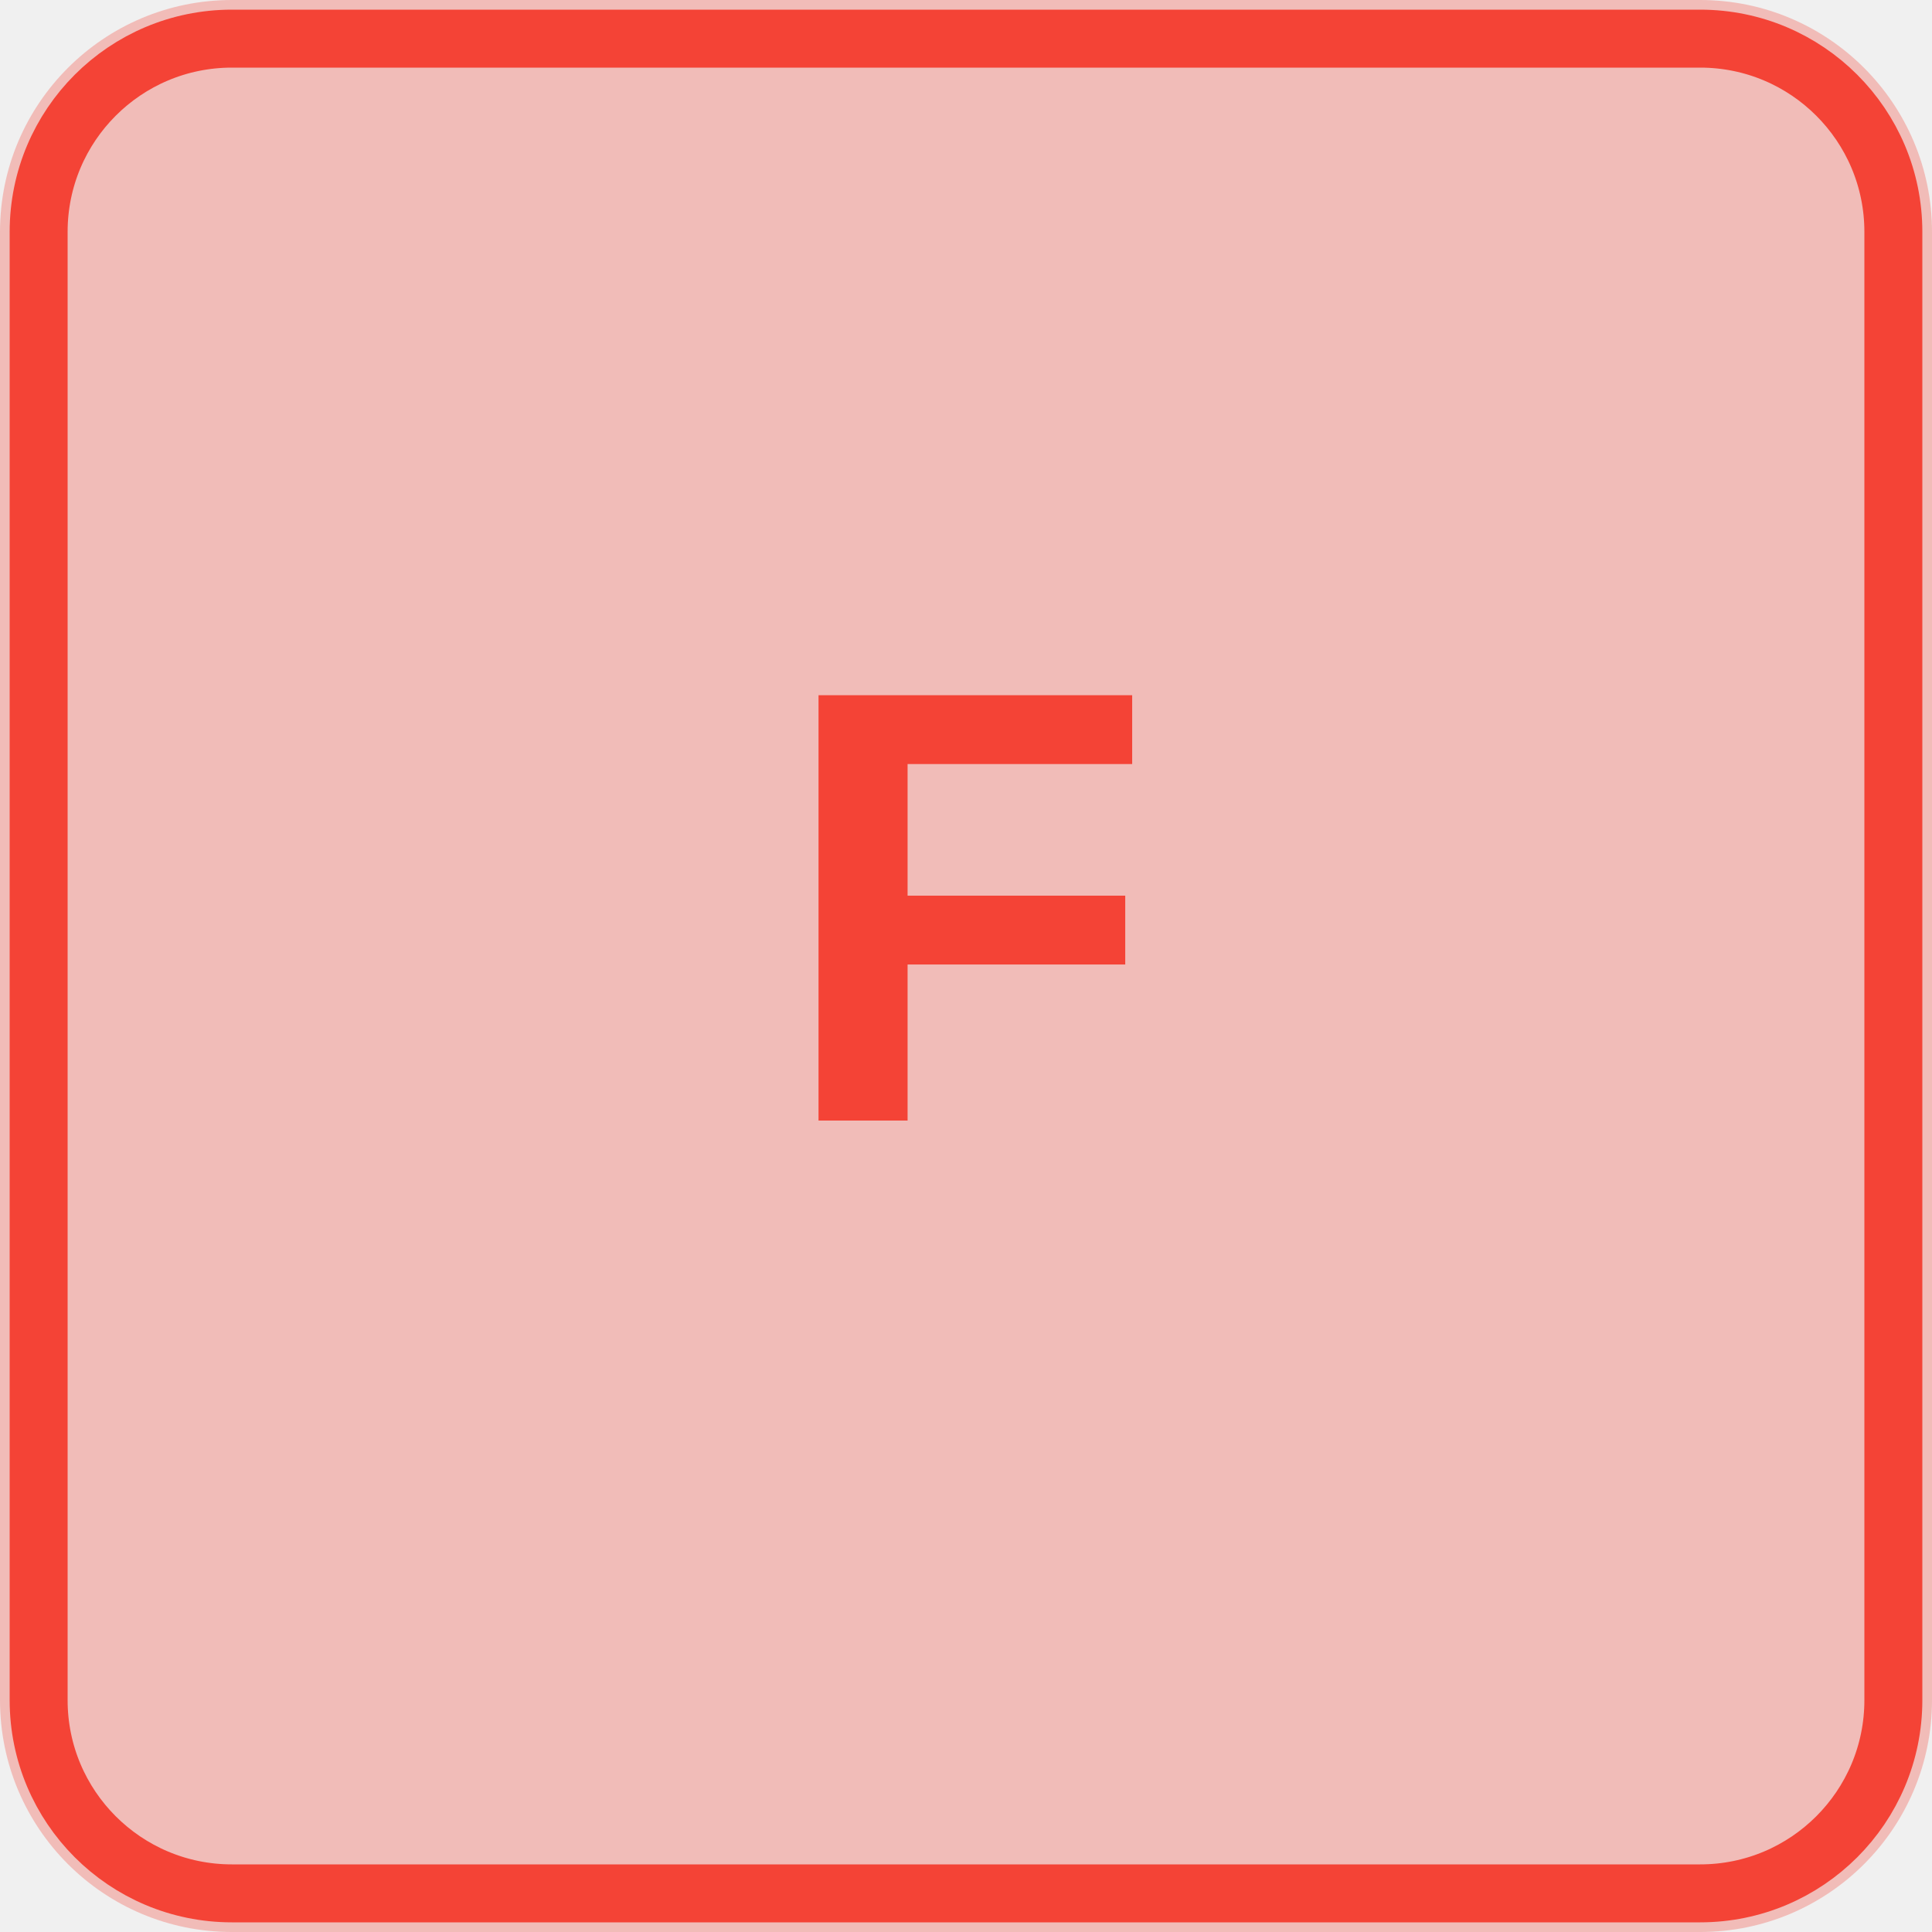
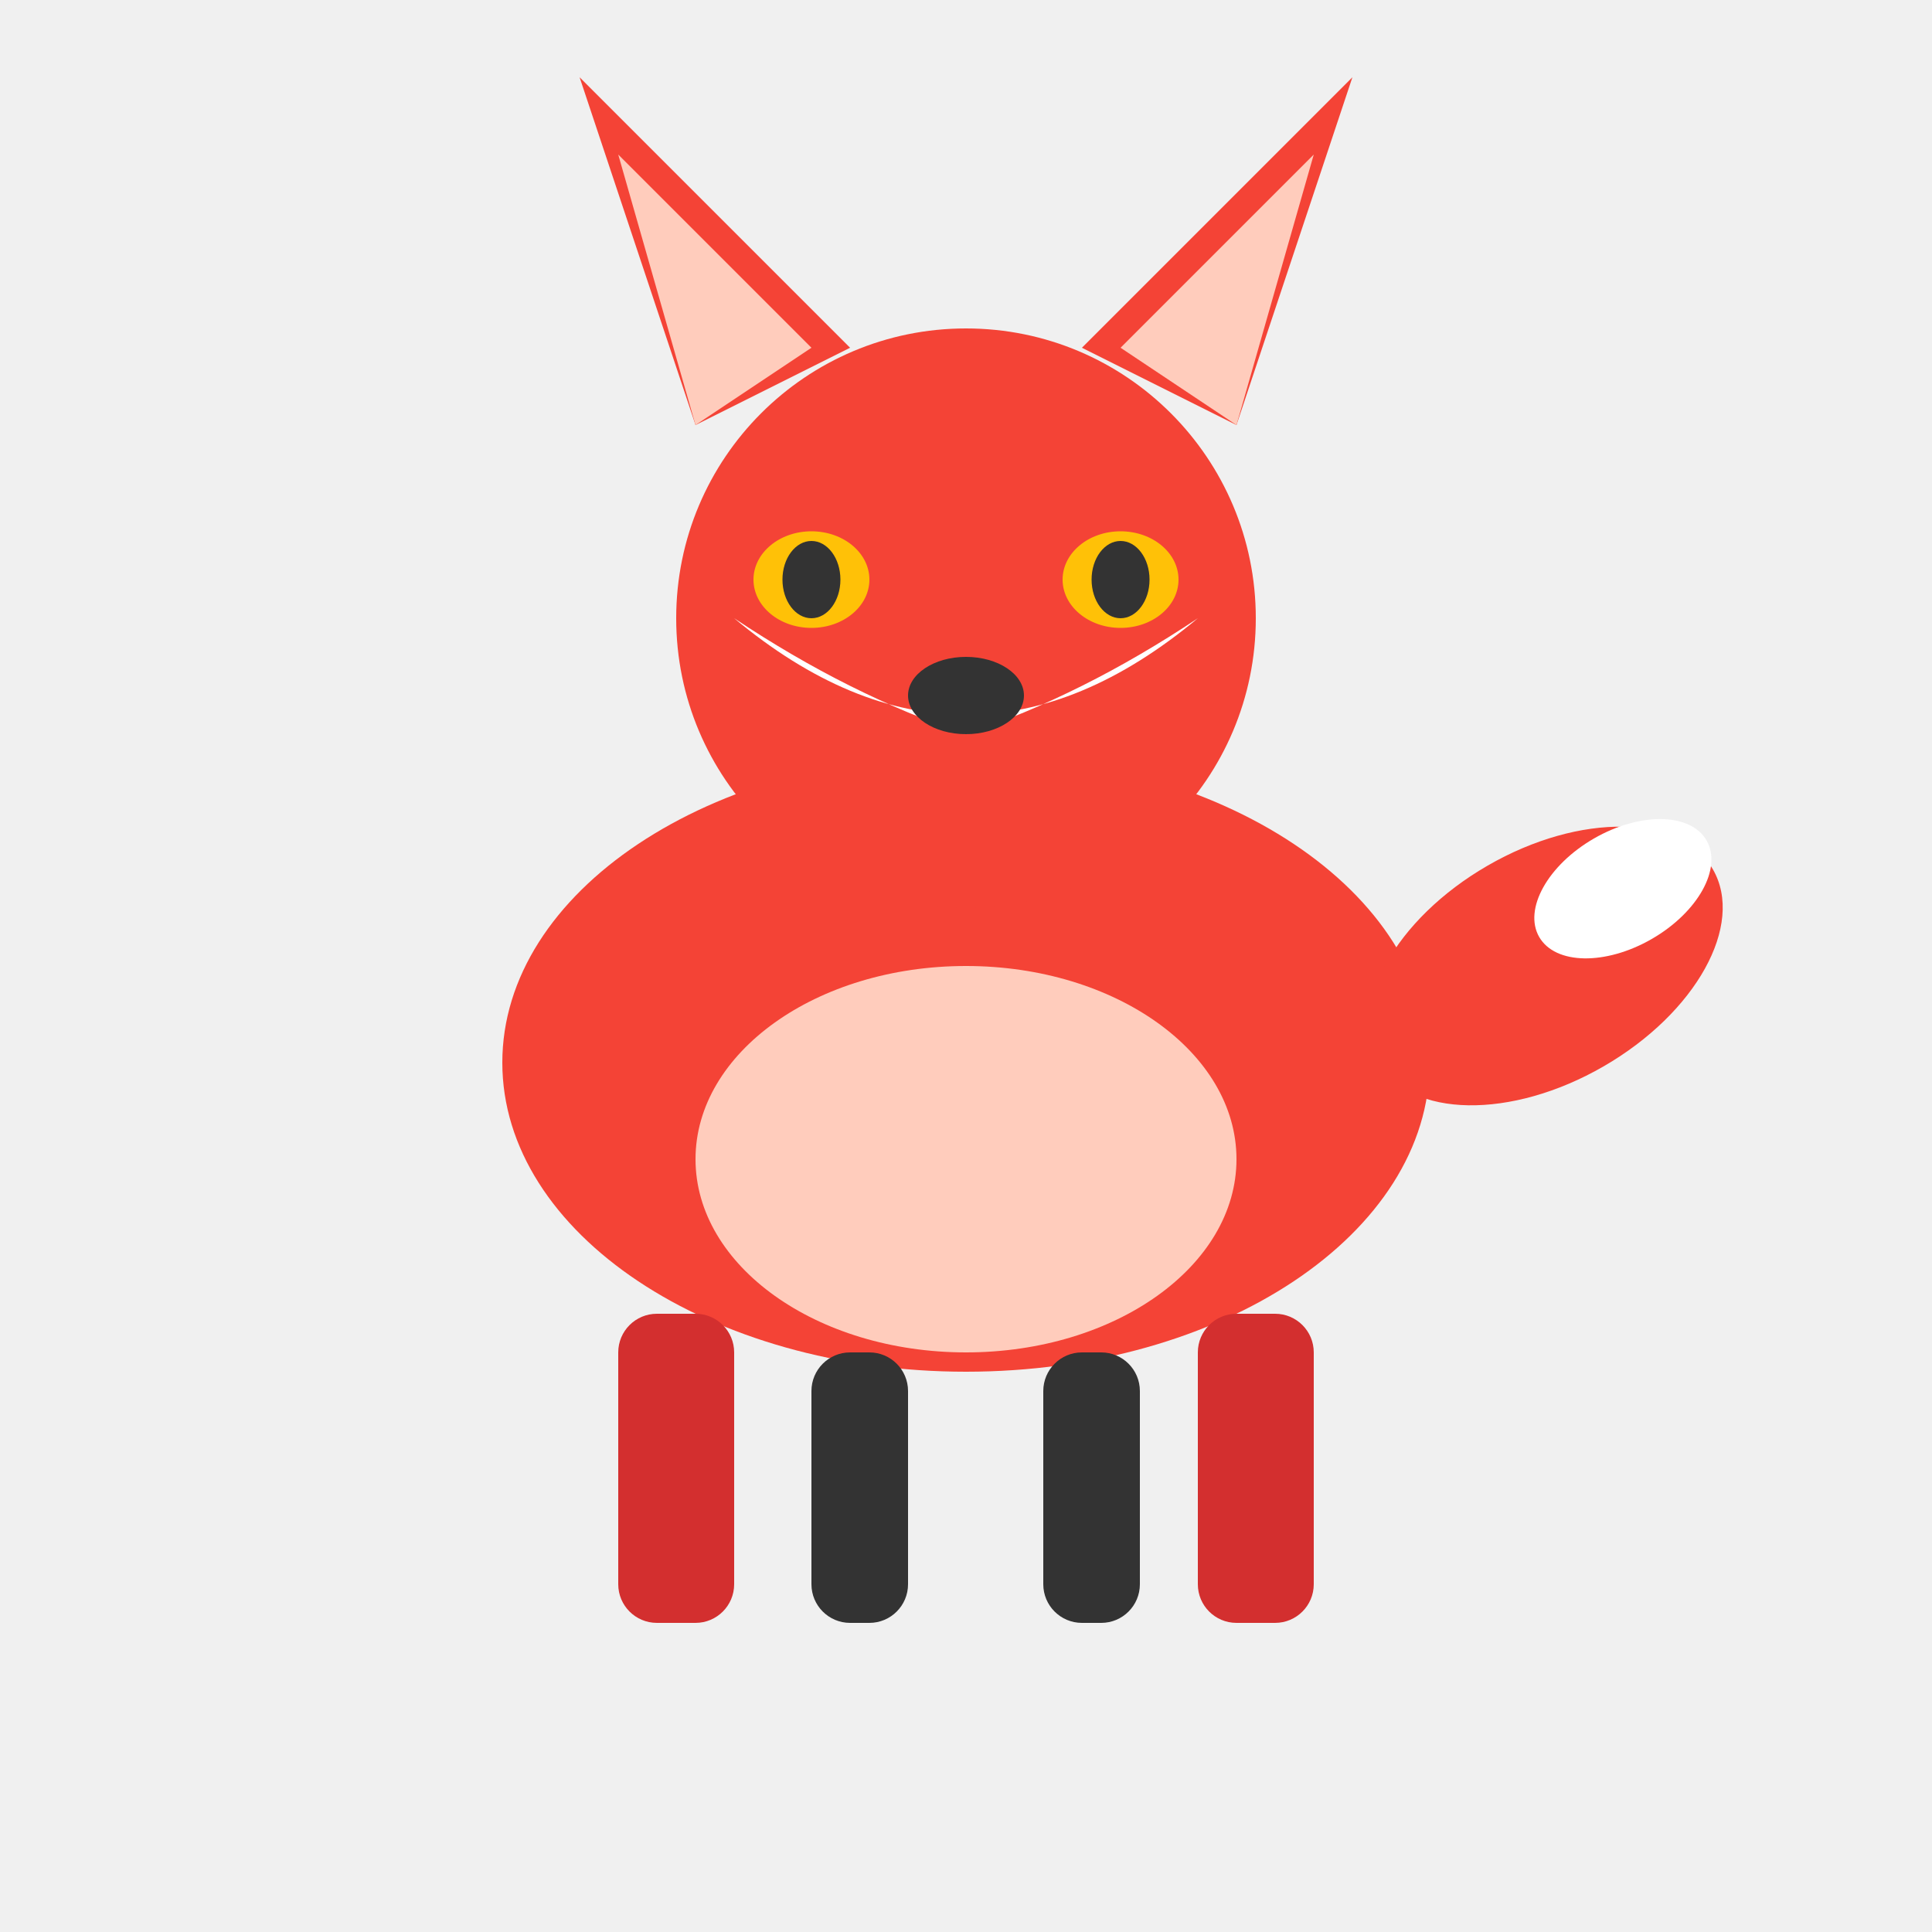
<svg xmlns="http://www.w3.org/2000/svg" width="100" height="100" viewBox="0 0 100 100">
-   <rect width="100" height="100" rx="12" fill="#F44336" opacity="0.3" />
-   <rect x="2" y="2" width="96" height="96" rx="10" fill="none" stroke="#F44336" stroke-width="3" />
-   <text x="50" y="58" font-family="Arial,sans-serif" font-size="32" font-weight="bold" fill="#F44336" text-anchor="middle">F</text>
+   <ellipse cx="50" cy="55" rx="24" ry="16" fill="#F44336" />
+   <ellipse cx="50" cy="60" rx="14" ry="10" fill="#FFCCBC" />
+   <circle cx="50" cy="32" r="15" fill="#F44336" />
+   <polygon points="36,22 30,4 44,18" fill="#F44336" />
+   <polygon points="36,22 32,8 42,18" fill="#FFCCBC" />
+   <polygon points="64,22 70,4 56,18" fill="#F44336" />
+   <polygon points="64,22 68,8 58,18" fill="#FFCCBC" />
+   <path d="M38 32 Q50 42 62 32 Q56 36 50 38 Q44 36 38 32Z" fill="white" />
+   <ellipse cx="42" cy="30" rx="3" ry="2.5" fill="#FFC107" />
+   <ellipse cx="42" cy="30" rx="1.5" ry="2" fill="#333" />
+   <ellipse cx="58" cy="30" rx="3" ry="2.5" fill="#FFC107" />
+   <ellipse cx="58" cy="30" rx="1.5" ry="2" fill="#333" />
+   <ellipse cx="50" cy="36" rx="3" ry="2" fill="#333" />
+   <rect x="32" y="68" width="6" height="16" rx="2" fill="#D32F2F" />
+   <rect x="62" y="68" width="6" height="16" rx="2" fill="#D32F2F" />
+   <rect x="42" y="70" width="5" height="14" rx="2" fill="#333" />
+   <rect x="54" y="70" width="5" height="14" rx="2" fill="#333" />
+   <ellipse cx="80" cy="50" rx="10" ry="6" fill="#F44336" transform="rotate(-30 80 50)" />
+   <ellipse cx="84" cy="46" rx="5" ry="3" fill="white" transform="rotate(-30 84 46)" />
</svg>
